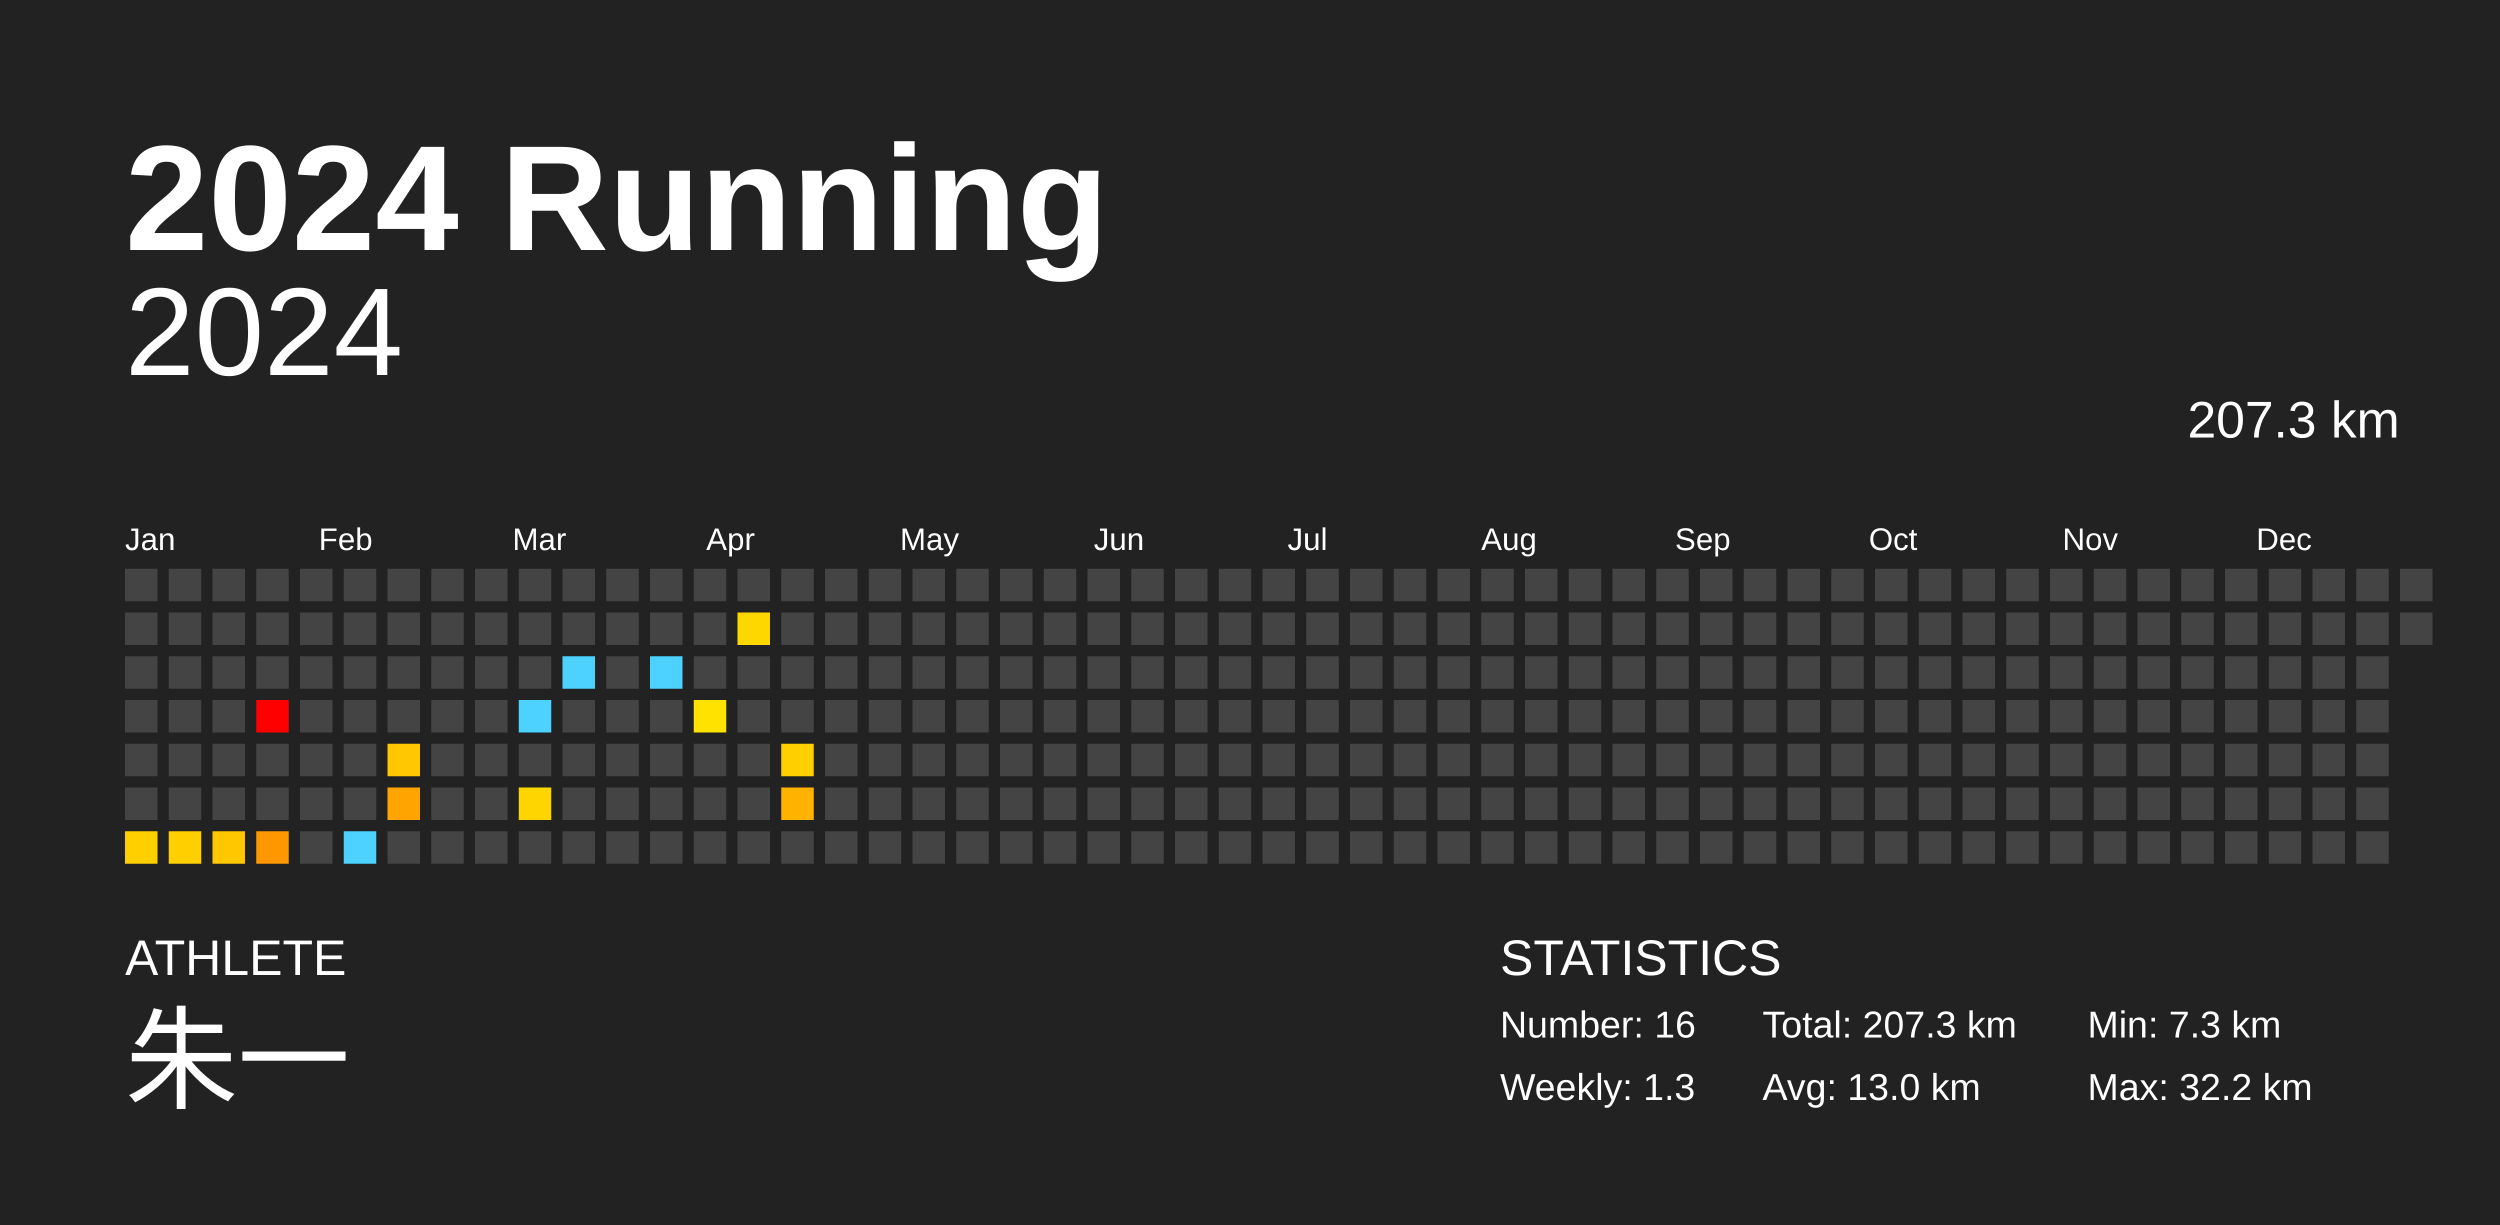
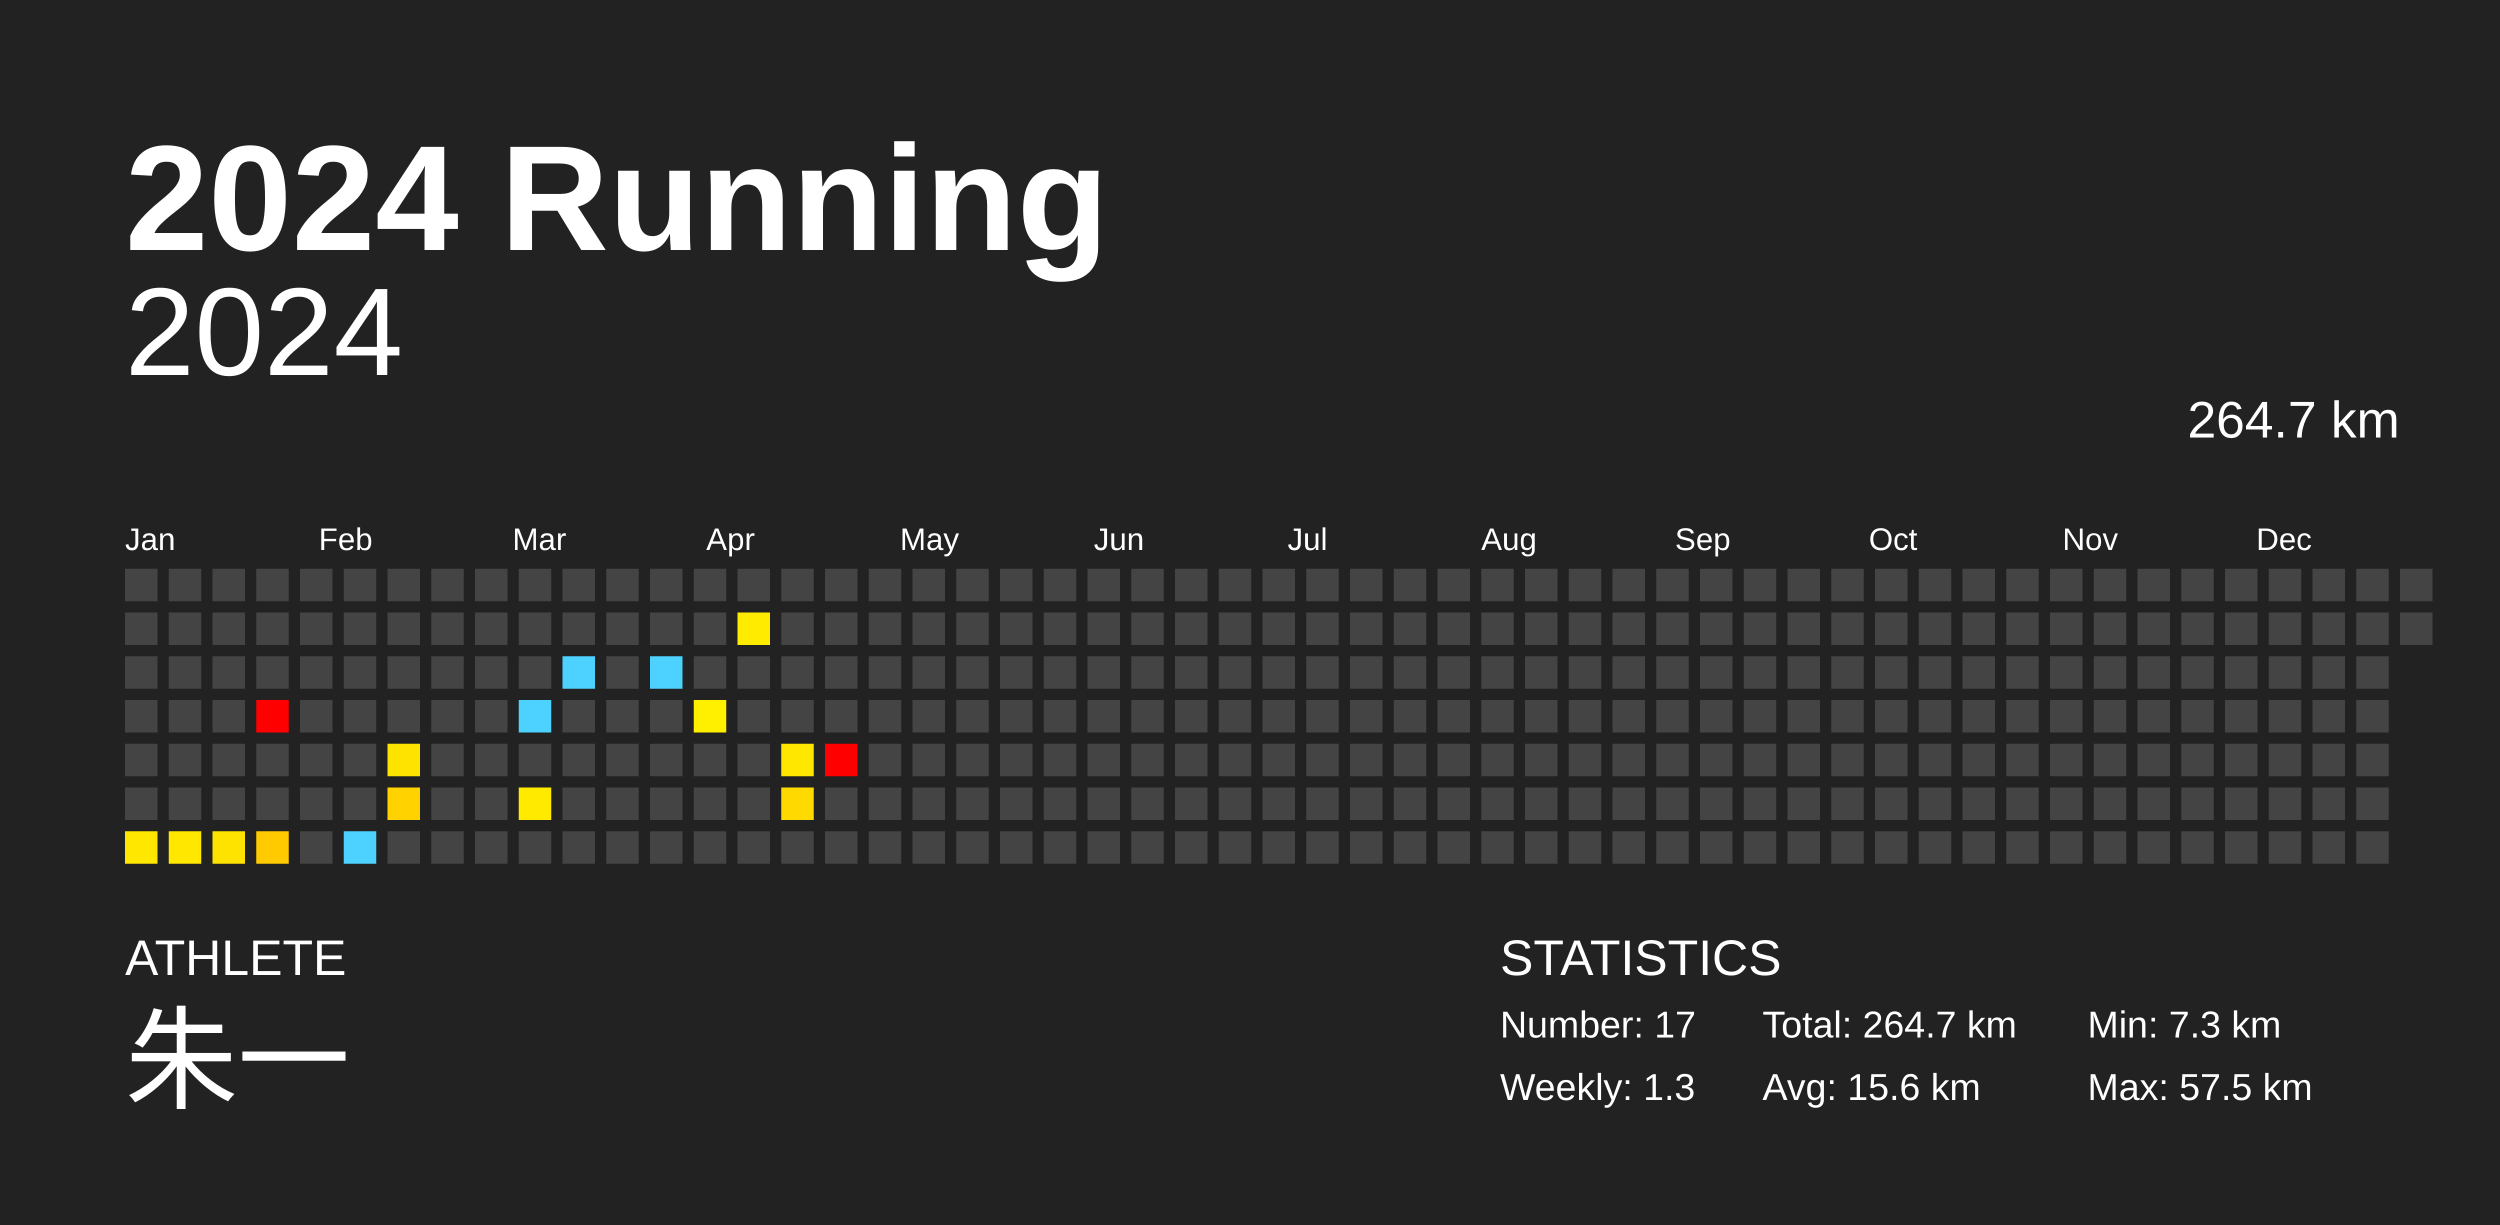
<svg xmlns="http://www.w3.org/2000/svg" baseProfile="full" height="98mm" version="1.1" viewBox="0,0,200,98" width="200mm">
  <defs />
  <rect fill="#222222" height="98" width="200" x="0" y="0" />
  <text fill="#FFFFFF" style="font-size:12px; font-family:Arial; font-weight:bold;" x="10" y="20">2024 Running</text>
  <text fill="#FFFFFF" style="font-size:4px; font-family:Arial" x="10" y="78">ATHLETE</text>
  <text fill="#FFFFFF" style="font-size:9px; font-family:Arial" x="10" y="88">朱一</text>
  <text fill="#FFFFFF" style="font-size:4px; font-family:Arial" x="120" y="78">STATISTICS</text>
-   <text fill="#FFFFFF" style="font-size:3px; font-family:Arial" x="120" y="83">Number: 16</text>
+   <text fill="#FFFFFF" style="font-size:3px; font-family:Arial" x="120" y="83">Number: 17</text>
  <text fill="#FFFFFF" style="font-size:3px; font-family:Arial" x="120" y="88">Weekly: 1.3</text>
-   <text fill="#FFFFFF" style="font-size:3px; font-family:Arial" x="141" y="83">Total: 207.3 km</text>
-   <text fill="#FFFFFF" style="font-size:3px; font-family:Arial" x="141" y="88">Avg: 13.0 km</text>
+   <text fill="#FFFFFF" style="font-size:3px; font-family:Arial" x="141" y="83">Total: 264.7 km</text>
+   <text fill="#FFFFFF" style="font-size:3px; font-family:Arial" x="141" y="88">Avg: 15.6 km</text>
  <text fill="#FFFFFF" style="font-size:3px; font-family:Arial" x="167" y="83">Min: 7.3 km</text>
-   <text fill="#FFFFFF" style="font-size:3px; font-family:Arial" x="167" y="88">Max: 32.2 km</text>
+   <text fill="#FFFFFF" style="font-size:3px; font-family:Arial" x="167" y="88">Max: 57.5 km</text>
  <text alignment-baseline="hanging" fill="#FFFFFF" style="font-size:10.0px; font-family:Arial;" x="10" y="30">2024</text>
-   <text alignment-baseline="hanging" fill="#FFFFFF" style="font-size:4.125px; font-family:Arial;" x="175" y="35">207.3 km</text>
+   <text alignment-baseline="hanging" fill="#FFFFFF" style="font-size:4.125px; font-family:Arial;" x="175" y="35">264.7 km</text>
  <text fill="#FFFFFF" style="font-size:2.5px; font-family:Arial" x="10.0" y="44">Jan</text>
  <text fill="#FFFFFF" style="font-size:2.5px; font-family:Arial" x="25.5" y="44">Feb</text>
  <text fill="#FFFFFF" style="font-size:2.5px; font-family:Arial" x="41.0" y="44">Mar</text>
  <text fill="#FFFFFF" style="font-size:2.5px; font-family:Arial" x="56.5" y="44">Apr</text>
  <text fill="#FFFFFF" style="font-size:2.5px; font-family:Arial" x="72.0" y="44">May</text>
  <text fill="#FFFFFF" style="font-size:2.5px; font-family:Arial" x="87.5" y="44">Jun</text>
  <text fill="#FFFFFF" style="font-size:2.5px; font-family:Arial" x="103.0" y="44">Jul</text>
  <text fill="#FFFFFF" style="font-size:2.5px; font-family:Arial" x="118.5" y="44">Aug</text>
  <text fill="#FFFFFF" style="font-size:2.5px; font-family:Arial" x="134.0" y="44">Sep</text>
  <text fill="#FFFFFF" style="font-size:2.5px; font-family:Arial" x="149.5" y="44">Oct</text>
  <text fill="#FFFFFF" style="font-size:2.5px; font-family:Arial" x="165.0" y="44">Nov</text>
  <text fill="#FFFFFF" style="font-size:2.5px; font-family:Arial" x="180.5" y="44">Dec</text>
  <rect fill="#444444" height="2.6" width="2.6" x="10.0" y="45.5" />
  <rect fill="#444444" height="2.6" width="2.6" x="10.0" y="49.0" />
  <rect fill="#444444" height="2.6" width="2.6" x="10.0" y="52.5" />
  <rect fill="#444444" height="2.6" width="2.6" x="10.0" y="56.0" />
  <rect fill="#444444" height="2.6" width="2.6" x="10.0" y="59.5" />
  <rect fill="#444444" height="2.6" width="2.6" x="10.0" y="63.0" />
-   <rect fill="#ffcf00" height="2.6" width="2.6" x="10.0" y="66.5" />
+   <rect fill="#ffe700" height="2.6" width="2.6" x="10.0" y="66.5" />
  <rect fill="#444444" height="2.6" width="2.6" x="13.5" y="45.5" />
  <rect fill="#444444" height="2.6" width="2.6" x="13.5" y="49.0" />
  <rect fill="#444444" height="2.6" width="2.6" x="13.5" y="52.5" />
  <rect fill="#444444" height="2.6" width="2.6" x="13.5" y="56.0" />
  <rect fill="#444444" height="2.6" width="2.6" x="13.5" y="59.5" />
  <rect fill="#444444" height="2.6" width="2.6" x="13.5" y="63.0" />
-   <rect fill="#ffcf00" height="2.6" width="2.6" x="13.5" y="66.5" />
+   <rect fill="#ffe700" height="2.6" width="2.6" x="13.5" y="66.5" />
  <rect fill="#444444" height="2.6" width="2.6" x="17.0" y="45.5" />
  <rect fill="#444444" height="2.6" width="2.6" x="17.0" y="49.0" />
  <rect fill="#444444" height="2.6" width="2.6" x="17.0" y="52.5" />
  <rect fill="#444444" height="2.6" width="2.6" x="17.0" y="56.0" />
  <rect fill="#444444" height="2.6" width="2.6" x="17.0" y="59.5" />
  <rect fill="#444444" height="2.6" width="2.6" x="17.0" y="63.0" />
-   <rect fill="#ffc700" height="2.6" width="2.6" x="17.0" y="66.5" />
+   <rect fill="#ffe300" height="2.6" width="2.6" x="17.0" y="66.5" />
  <rect fill="#444444" height="2.6" width="2.6" x="20.5" y="45.5" />
  <rect fill="#444444" height="2.6" width="2.6" x="20.5" y="49.0" />
  <rect fill="#444444" height="2.6" width="2.6" x="20.5" y="52.5" />
  <rect fill="red" height="2.6" width="2.6" x="20.5" y="56.0" />
  <rect fill="#444444" height="2.6" width="2.6" x="20.5" y="59.5" />
  <rect fill="#444444" height="2.6" width="2.6" x="20.5" y="63.0" />
-   <rect fill="#ff9700" height="2.6" width="2.6" x="20.5" y="66.5" />
+   <rect fill="#ffcb00" height="2.6" width="2.6" x="20.5" y="66.5" />
  <rect fill="#444444" height="2.6" width="2.6" x="24.0" y="45.5" />
  <rect fill="#444444" height="2.6" width="2.6" x="24.0" y="49.0" />
  <rect fill="#444444" height="2.6" width="2.6" x="24.0" y="52.5" />
  <rect fill="#444444" height="2.6" width="2.6" x="24.0" y="56.0" />
  <rect fill="#444444" height="2.6" width="2.6" x="24.0" y="59.5" />
  <rect fill="#444444" height="2.6" width="2.6" x="24.0" y="63.0" />
  <rect fill="#444444" height="2.6" width="2.6" x="24.0" y="66.5" />
  <rect fill="#444444" height="2.6" width="2.6" x="27.5" y="45.5" />
  <rect fill="#444444" height="2.6" width="2.6" x="27.5" y="49.0" />
  <rect fill="#444444" height="2.6" width="2.6" x="27.5" y="52.5" />
  <rect fill="#444444" height="2.6" width="2.6" x="27.5" y="56.0" />
  <rect fill="#444444" height="2.6" width="2.6" x="27.5" y="59.5" />
  <rect fill="#444444" height="2.6" width="2.6" x="27.5" y="63.0" />
  <rect fill="#4dd2ff" height="2.6" width="2.6" x="27.5" y="66.5" />
  <rect fill="#444444" height="2.6" width="2.6" x="31.0" y="45.5" />
  <rect fill="#444444" height="2.6" width="2.6" x="31.0" y="49.0" />
  <rect fill="#444444" height="2.6" width="2.6" x="31.0" y="52.5" />
  <rect fill="#444444" height="2.6" width="2.6" x="31.0" y="56.0" />
-   <rect fill="#ffc700" height="2.6" width="2.6" x="31.0" y="59.5" />
-   <rect fill="#ffa400" height="2.6" width="2.6" x="31.0" y="63.0" />
+   <rect fill="#ffe300" height="2.6" width="2.6" x="31.0" y="59.5" />
+   <rect fill="#ffd200" height="2.6" width="2.6" x="31.0" y="63.0" />
  <rect fill="#444444" height="2.6" width="2.6" x="31.0" y="66.5" />
  <rect fill="#444444" height="2.6" width="2.6" x="34.5" y="45.5" />
  <rect fill="#444444" height="2.6" width="2.6" x="34.5" y="49.0" />
  <rect fill="#444444" height="2.6" width="2.6" x="34.5" y="52.5" />
  <rect fill="#444444" height="2.6" width="2.6" x="34.5" y="56.0" />
  <rect fill="#444444" height="2.6" width="2.6" x="34.5" y="59.5" />
  <rect fill="#444444" height="2.6" width="2.6" x="34.5" y="63.0" />
  <rect fill="#444444" height="2.6" width="2.6" x="34.5" y="66.5" />
  <rect fill="#444444" height="2.6" width="2.6" x="38.0" y="45.5" />
  <rect fill="#444444" height="2.6" width="2.6" x="38.0" y="49.0" />
  <rect fill="#444444" height="2.6" width="2.6" x="38.0" y="52.5" />
  <rect fill="#444444" height="2.6" width="2.6" x="38.0" y="56.0" />
  <rect fill="#444444" height="2.6" width="2.6" x="38.0" y="59.5" />
  <rect fill="#444444" height="2.6" width="2.6" x="38.0" y="63.0" />
  <rect fill="#444444" height="2.6" width="2.6" x="38.0" y="66.5" />
  <rect fill="#444444" height="2.6" width="2.6" x="41.5" y="45.5" />
  <rect fill="#444444" height="2.6" width="2.6" x="41.5" y="49.0" />
  <rect fill="#444444" height="2.6" width="2.6" x="41.5" y="52.5" />
  <rect fill="#4dd2ff" height="2.6" width="2.6" x="41.5" y="56.0" />
  <rect fill="#444444" height="2.6" width="2.6" x="41.5" y="59.5" />
-   <rect fill="#ffd500" height="2.6" width="2.6" x="41.5" y="63.0" />
+   <rect fill="#ffea00" height="2.6" width="2.6" x="41.5" y="63.0" />
  <rect fill="#444444" height="2.6" width="2.6" x="41.5" y="66.5" />
  <rect fill="#444444" height="2.6" width="2.6" x="45.0" y="45.5" />
  <rect fill="#444444" height="2.6" width="2.6" x="45.0" y="49.0" />
  <rect fill="#4dd2ff" height="2.6" width="2.6" x="45.0" y="52.5" />
  <rect fill="#444444" height="2.6" width="2.6" x="45.0" y="56.0" />
  <rect fill="#444444" height="2.6" width="2.6" x="45.0" y="59.5" />
  <rect fill="#444444" height="2.6" width="2.6" x="45.0" y="63.0" />
  <rect fill="#444444" height="2.6" width="2.6" x="45.0" y="66.5" />
  <rect fill="#444444" height="2.6" width="2.6" x="48.5" y="45.5" />
  <rect fill="#444444" height="2.6" width="2.6" x="48.5" y="49.0" />
  <rect fill="#444444" height="2.6" width="2.6" x="48.5" y="52.5" />
  <rect fill="#444444" height="2.6" width="2.6" x="48.5" y="56.0" />
  <rect fill="#444444" height="2.6" width="2.6" x="48.5" y="59.5" />
  <rect fill="#444444" height="2.6" width="2.6" x="48.5" y="63.0" />
  <rect fill="#444444" height="2.6" width="2.6" x="48.5" y="66.5" />
  <rect fill="#444444" height="2.6" width="2.6" x="52.0" y="45.5" />
  <rect fill="#444444" height="2.6" width="2.6" x="52.0" y="49.0" />
  <rect fill="#4dd2ff" height="2.6" width="2.6" x="52.0" y="52.5" />
  <rect fill="#444444" height="2.6" width="2.6" x="52.0" y="56.0" />
  <rect fill="#444444" height="2.6" width="2.6" x="52.0" y="59.5" />
  <rect fill="#444444" height="2.6" width="2.6" x="52.0" y="63.0" />
  <rect fill="#444444" height="2.6" width="2.6" x="52.0" y="66.5" />
  <rect fill="#444444" height="2.6" width="2.6" x="55.5" y="45.5" />
  <rect fill="#444444" height="2.6" width="2.6" x="55.5" y="49.0" />
  <rect fill="#444444" height="2.6" width="2.6" x="55.5" y="52.5" />
-   <rect fill="#ffe200" height="2.6" width="2.6" x="55.5" y="56.0" />
+   <rect fill="#fff000" height="2.6" width="2.6" x="55.5" y="56.0" />
  <rect fill="#444444" height="2.6" width="2.6" x="55.5" y="59.5" />
  <rect fill="#444444" height="2.6" width="2.6" x="55.5" y="63.0" />
  <rect fill="#444444" height="2.6" width="2.6" x="55.5" y="66.5" />
  <rect fill="#444444" height="2.6" width="2.6" x="59.0" y="45.5" />
-   <rect fill="#ffd700" height="2.6" width="2.6" x="59.0" y="49.0" />
+   <rect fill="#ffeb00" height="2.6" width="2.6" x="59.0" y="49.0" />
  <rect fill="#444444" height="2.6" width="2.6" x="59.0" y="52.5" />
  <rect fill="#444444" height="2.6" width="2.6" x="59.0" y="56.0" />
  <rect fill="#444444" height="2.6" width="2.6" x="59.0" y="59.5" />
  <rect fill="#444444" height="2.6" width="2.6" x="59.0" y="63.0" />
  <rect fill="#444444" height="2.6" width="2.6" x="59.0" y="66.5" />
  <rect fill="#444444" height="2.6" width="2.6" x="62.5" y="45.5" />
  <rect fill="#444444" height="2.6" width="2.6" x="62.5" y="49.0" />
  <rect fill="#444444" height="2.6" width="2.6" x="62.5" y="52.5" />
  <rect fill="#444444" height="2.6" width="2.6" x="62.5" y="56.0" />
-   <rect fill="#ffcf00" height="2.6" width="2.6" x="62.5" y="59.5" />
-   <rect fill="#ffb300" height="2.6" width="2.6" x="62.5" y="63.0" />
+   <rect fill="#ffe700" height="2.6" width="2.6" x="62.5" y="59.5" />
+   <rect fill="#ffd900" height="2.6" width="2.6" x="62.5" y="63.0" />
  <rect fill="#444444" height="2.6" width="2.6" x="62.5" y="66.5" />
  <rect fill="#444444" height="2.6" width="2.6" x="66.0" y="45.5" />
  <rect fill="#444444" height="2.6" width="2.6" x="66.0" y="49.0" />
  <rect fill="#444444" height="2.6" width="2.6" x="66.0" y="52.5" />
  <rect fill="#444444" height="2.6" width="2.6" x="66.0" y="56.0" />
-   <rect fill="#444444" height="2.6" width="2.6" x="66.0" y="59.5" />
+   <rect fill="red" height="2.6" width="2.6" x="66.0" y="59.5" />
  <rect fill="#444444" height="2.6" width="2.6" x="66.0" y="63.0" />
  <rect fill="#444444" height="2.6" width="2.6" x="66.0" y="66.5" />
  <rect fill="#444444" height="2.6" width="2.6" x="69.5" y="45.5" />
  <rect fill="#444444" height="2.6" width="2.6" x="69.5" y="49.0" />
  <rect fill="#444444" height="2.6" width="2.6" x="69.5" y="52.5" />
  <rect fill="#444444" height="2.6" width="2.6" x="69.5" y="56.0" />
  <rect fill="#444444" height="2.6" width="2.6" x="69.5" y="59.5" />
  <rect fill="#444444" height="2.6" width="2.6" x="69.5" y="63.0" />
  <rect fill="#444444" height="2.6" width="2.6" x="69.5" y="66.5" />
  <rect fill="#444444" height="2.6" width="2.6" x="73.0" y="45.5" />
  <rect fill="#444444" height="2.6" width="2.6" x="73.0" y="49.0" />
  <rect fill="#444444" height="2.6" width="2.6" x="73.0" y="52.5" />
  <rect fill="#444444" height="2.6" width="2.6" x="73.0" y="56.0" />
  <rect fill="#444444" height="2.6" width="2.6" x="73.0" y="59.5" />
  <rect fill="#444444" height="2.6" width="2.6" x="73.0" y="63.0" />
  <rect fill="#444444" height="2.6" width="2.6" x="73.0" y="66.5" />
  <rect fill="#444444" height="2.6" width="2.6" x="76.5" y="45.5" />
  <rect fill="#444444" height="2.6" width="2.6" x="76.5" y="49.0" />
  <rect fill="#444444" height="2.6" width="2.6" x="76.5" y="52.5" />
  <rect fill="#444444" height="2.6" width="2.6" x="76.5" y="56.0" />
  <rect fill="#444444" height="2.6" width="2.6" x="76.5" y="59.5" />
  <rect fill="#444444" height="2.6" width="2.6" x="76.5" y="63.0" />
  <rect fill="#444444" height="2.6" width="2.6" x="76.5" y="66.5" />
  <rect fill="#444444" height="2.6" width="2.6" x="80.0" y="45.5" />
  <rect fill="#444444" height="2.6" width="2.6" x="80.0" y="49.0" />
  <rect fill="#444444" height="2.6" width="2.6" x="80.0" y="52.5" />
  <rect fill="#444444" height="2.6" width="2.6" x="80.0" y="56.0" />
  <rect fill="#444444" height="2.6" width="2.6" x="80.0" y="59.5" />
  <rect fill="#444444" height="2.6" width="2.6" x="80.0" y="63.0" />
  <rect fill="#444444" height="2.6" width="2.6" x="80.0" y="66.5" />
  <rect fill="#444444" height="2.6" width="2.6" x="83.5" y="45.5" />
  <rect fill="#444444" height="2.6" width="2.6" x="83.5" y="49.0" />
  <rect fill="#444444" height="2.6" width="2.6" x="83.5" y="52.5" />
  <rect fill="#444444" height="2.6" width="2.6" x="83.5" y="56.0" />
  <rect fill="#444444" height="2.6" width="2.6" x="83.5" y="59.5" />
  <rect fill="#444444" height="2.6" width="2.6" x="83.5" y="63.0" />
  <rect fill="#444444" height="2.6" width="2.6" x="83.5" y="66.5" />
  <rect fill="#444444" height="2.6" width="2.6" x="87.0" y="45.5" />
  <rect fill="#444444" height="2.6" width="2.6" x="87.0" y="49.0" />
  <rect fill="#444444" height="2.6" width="2.6" x="87.0" y="52.5" />
  <rect fill="#444444" height="2.6" width="2.6" x="87.0" y="56.0" />
  <rect fill="#444444" height="2.6" width="2.6" x="87.0" y="59.5" />
  <rect fill="#444444" height="2.6" width="2.6" x="87.0" y="63.0" />
  <rect fill="#444444" height="2.6" width="2.6" x="87.0" y="66.5" />
  <rect fill="#444444" height="2.6" width="2.6" x="90.5" y="45.5" />
  <rect fill="#444444" height="2.6" width="2.6" x="90.5" y="49.0" />
  <rect fill="#444444" height="2.6" width="2.6" x="90.5" y="52.5" />
  <rect fill="#444444" height="2.6" width="2.6" x="90.5" y="56.0" />
  <rect fill="#444444" height="2.6" width="2.6" x="90.5" y="59.5" />
  <rect fill="#444444" height="2.6" width="2.6" x="90.5" y="63.0" />
  <rect fill="#444444" height="2.6" width="2.6" x="90.5" y="66.5" />
  <rect fill="#444444" height="2.6" width="2.6" x="94.0" y="45.5" />
  <rect fill="#444444" height="2.6" width="2.6" x="94.0" y="49.0" />
  <rect fill="#444444" height="2.6" width="2.6" x="94.0" y="52.5" />
  <rect fill="#444444" height="2.6" width="2.6" x="94.0" y="56.0" />
  <rect fill="#444444" height="2.6" width="2.6" x="94.0" y="59.5" />
  <rect fill="#444444" height="2.6" width="2.6" x="94.0" y="63.0" />
  <rect fill="#444444" height="2.6" width="2.6" x="94.0" y="66.5" />
  <rect fill="#444444" height="2.6" width="2.6" x="97.5" y="45.5" />
  <rect fill="#444444" height="2.6" width="2.6" x="97.5" y="49.0" />
  <rect fill="#444444" height="2.6" width="2.6" x="97.5" y="52.5" />
  <rect fill="#444444" height="2.6" width="2.6" x="97.5" y="56.0" />
  <rect fill="#444444" height="2.6" width="2.6" x="97.5" y="59.5" />
  <rect fill="#444444" height="2.6" width="2.6" x="97.5" y="63.0" />
  <rect fill="#444444" height="2.6" width="2.6" x="97.5" y="66.5" />
  <rect fill="#444444" height="2.6" width="2.6" x="101.0" y="45.5" />
  <rect fill="#444444" height="2.6" width="2.6" x="101.0" y="49.0" />
  <rect fill="#444444" height="2.6" width="2.6" x="101.0" y="52.5" />
  <rect fill="#444444" height="2.6" width="2.6" x="101.0" y="56.0" />
  <rect fill="#444444" height="2.6" width="2.6" x="101.0" y="59.5" />
  <rect fill="#444444" height="2.6" width="2.6" x="101.0" y="63.0" />
  <rect fill="#444444" height="2.6" width="2.6" x="101.0" y="66.5" />
  <rect fill="#444444" height="2.6" width="2.6" x="104.5" y="45.5" />
  <rect fill="#444444" height="2.6" width="2.6" x="104.5" y="49.0" />
  <rect fill="#444444" height="2.6" width="2.6" x="104.5" y="52.5" />
  <rect fill="#444444" height="2.6" width="2.6" x="104.5" y="56.0" />
  <rect fill="#444444" height="2.6" width="2.6" x="104.5" y="59.5" />
  <rect fill="#444444" height="2.6" width="2.6" x="104.5" y="63.0" />
  <rect fill="#444444" height="2.6" width="2.6" x="104.5" y="66.5" />
  <rect fill="#444444" height="2.6" width="2.6" x="108.0" y="45.5" />
  <rect fill="#444444" height="2.6" width="2.6" x="108.0" y="49.0" />
  <rect fill="#444444" height="2.6" width="2.6" x="108.0" y="52.5" />
  <rect fill="#444444" height="2.6" width="2.6" x="108.0" y="56.0" />
  <rect fill="#444444" height="2.6" width="2.6" x="108.0" y="59.5" />
  <rect fill="#444444" height="2.6" width="2.6" x="108.0" y="63.0" />
  <rect fill="#444444" height="2.6" width="2.6" x="108.0" y="66.5" />
  <rect fill="#444444" height="2.6" width="2.6" x="111.5" y="45.5" />
  <rect fill="#444444" height="2.6" width="2.6" x="111.5" y="49.0" />
  <rect fill="#444444" height="2.6" width="2.6" x="111.5" y="52.5" />
  <rect fill="#444444" height="2.6" width="2.6" x="111.5" y="56.0" />
  <rect fill="#444444" height="2.6" width="2.6" x="111.5" y="59.5" />
  <rect fill="#444444" height="2.6" width="2.6" x="111.5" y="63.0" />
  <rect fill="#444444" height="2.6" width="2.6" x="111.5" y="66.5" />
  <rect fill="#444444" height="2.6" width="2.6" x="115.0" y="45.5" />
  <rect fill="#444444" height="2.6" width="2.6" x="115.0" y="49.0" />
  <rect fill="#444444" height="2.6" width="2.6" x="115.0" y="52.5" />
  <rect fill="#444444" height="2.6" width="2.6" x="115.0" y="56.0" />
  <rect fill="#444444" height="2.6" width="2.6" x="115.0" y="59.5" />
  <rect fill="#444444" height="2.6" width="2.6" x="115.0" y="63.0" />
  <rect fill="#444444" height="2.6" width="2.6" x="115.0" y="66.5" />
  <rect fill="#444444" height="2.6" width="2.6" x="118.5" y="45.5" />
  <rect fill="#444444" height="2.6" width="2.6" x="118.5" y="49.0" />
  <rect fill="#444444" height="2.6" width="2.6" x="118.5" y="52.5" />
  <rect fill="#444444" height="2.6" width="2.6" x="118.5" y="56.0" />
  <rect fill="#444444" height="2.6" width="2.6" x="118.5" y="59.5" />
  <rect fill="#444444" height="2.6" width="2.6" x="118.5" y="63.0" />
  <rect fill="#444444" height="2.6" width="2.6" x="118.5" y="66.5" />
  <rect fill="#444444" height="2.6" width="2.6" x="122.0" y="45.5" />
  <rect fill="#444444" height="2.6" width="2.6" x="122.0" y="49.0" />
  <rect fill="#444444" height="2.6" width="2.6" x="122.0" y="52.5" />
  <rect fill="#444444" height="2.6" width="2.6" x="122.0" y="56.0" />
  <rect fill="#444444" height="2.6" width="2.6" x="122.0" y="59.5" />
  <rect fill="#444444" height="2.6" width="2.6" x="122.0" y="63.0" />
  <rect fill="#444444" height="2.6" width="2.6" x="122.0" y="66.5" />
  <rect fill="#444444" height="2.6" width="2.6" x="125.5" y="45.5" />
  <rect fill="#444444" height="2.6" width="2.6" x="125.5" y="49.0" />
  <rect fill="#444444" height="2.6" width="2.6" x="125.5" y="52.5" />
  <rect fill="#444444" height="2.6" width="2.6" x="125.5" y="56.0" />
  <rect fill="#444444" height="2.6" width="2.6" x="125.5" y="59.5" />
  <rect fill="#444444" height="2.6" width="2.6" x="125.5" y="63.0" />
  <rect fill="#444444" height="2.6" width="2.6" x="125.5" y="66.5" />
  <rect fill="#444444" height="2.6" width="2.6" x="129.0" y="45.5" />
  <rect fill="#444444" height="2.6" width="2.6" x="129.0" y="49.0" />
  <rect fill="#444444" height="2.6" width="2.6" x="129.0" y="52.5" />
  <rect fill="#444444" height="2.6" width="2.6" x="129.0" y="56.0" />
  <rect fill="#444444" height="2.6" width="2.6" x="129.0" y="59.5" />
  <rect fill="#444444" height="2.6" width="2.6" x="129.0" y="63.0" />
  <rect fill="#444444" height="2.6" width="2.6" x="129.0" y="66.5" />
  <rect fill="#444444" height="2.6" width="2.6" x="132.5" y="45.5" />
  <rect fill="#444444" height="2.6" width="2.6" x="132.5" y="49.0" />
  <rect fill="#444444" height="2.6" width="2.6" x="132.5" y="52.5" />
  <rect fill="#444444" height="2.6" width="2.6" x="132.5" y="56.0" />
  <rect fill="#444444" height="2.6" width="2.6" x="132.5" y="59.5" />
  <rect fill="#444444" height="2.6" width="2.6" x="132.5" y="63.0" />
  <rect fill="#444444" height="2.6" width="2.6" x="132.5" y="66.5" />
  <rect fill="#444444" height="2.6" width="2.6" x="136.0" y="45.5" />
  <rect fill="#444444" height="2.6" width="2.6" x="136.0" y="49.0" />
  <rect fill="#444444" height="2.6" width="2.6" x="136.0" y="52.5" />
  <rect fill="#444444" height="2.6" width="2.6" x="136.0" y="56.0" />
  <rect fill="#444444" height="2.6" width="2.6" x="136.0" y="59.5" />
  <rect fill="#444444" height="2.6" width="2.6" x="136.0" y="63.0" />
  <rect fill="#444444" height="2.6" width="2.6" x="136.0" y="66.5" />
  <rect fill="#444444" height="2.6" width="2.6" x="139.5" y="45.5" />
  <rect fill="#444444" height="2.6" width="2.6" x="139.5" y="49.0" />
  <rect fill="#444444" height="2.6" width="2.6" x="139.5" y="52.5" />
  <rect fill="#444444" height="2.6" width="2.6" x="139.5" y="56.0" />
  <rect fill="#444444" height="2.6" width="2.6" x="139.5" y="59.5" />
  <rect fill="#444444" height="2.6" width="2.6" x="139.5" y="63.0" />
  <rect fill="#444444" height="2.6" width="2.6" x="139.5" y="66.5" />
  <rect fill="#444444" height="2.6" width="2.6" x="143.0" y="45.5" />
  <rect fill="#444444" height="2.6" width="2.6" x="143.0" y="49.0" />
  <rect fill="#444444" height="2.6" width="2.6" x="143.0" y="52.5" />
  <rect fill="#444444" height="2.6" width="2.6" x="143.0" y="56.0" />
  <rect fill="#444444" height="2.6" width="2.6" x="143.0" y="59.5" />
  <rect fill="#444444" height="2.6" width="2.6" x="143.0" y="63.0" />
  <rect fill="#444444" height="2.6" width="2.6" x="143.0" y="66.5" />
  <rect fill="#444444" height="2.6" width="2.6" x="146.5" y="45.5" />
  <rect fill="#444444" height="2.6" width="2.6" x="146.5" y="49.0" />
  <rect fill="#444444" height="2.6" width="2.6" x="146.5" y="52.5" />
  <rect fill="#444444" height="2.6" width="2.6" x="146.5" y="56.0" />
  <rect fill="#444444" height="2.6" width="2.6" x="146.5" y="59.5" />
  <rect fill="#444444" height="2.6" width="2.6" x="146.5" y="63.0" />
  <rect fill="#444444" height="2.6" width="2.6" x="146.5" y="66.5" />
  <rect fill="#444444" height="2.6" width="2.6" x="150.0" y="45.5" />
  <rect fill="#444444" height="2.6" width="2.6" x="150.0" y="49.0" />
  <rect fill="#444444" height="2.6" width="2.6" x="150.0" y="52.5" />
  <rect fill="#444444" height="2.6" width="2.6" x="150.0" y="56.0" />
  <rect fill="#444444" height="2.6" width="2.6" x="150.0" y="59.5" />
  <rect fill="#444444" height="2.6" width="2.6" x="150.0" y="63.0" />
  <rect fill="#444444" height="2.6" width="2.6" x="150.0" y="66.5" />
  <rect fill="#444444" height="2.6" width="2.6" x="153.5" y="45.5" />
  <rect fill="#444444" height="2.6" width="2.6" x="153.5" y="49.0" />
  <rect fill="#444444" height="2.6" width="2.6" x="153.5" y="52.5" />
  <rect fill="#444444" height="2.6" width="2.6" x="153.5" y="56.0" />
  <rect fill="#444444" height="2.6" width="2.6" x="153.5" y="59.5" />
  <rect fill="#444444" height="2.6" width="2.6" x="153.5" y="63.0" />
  <rect fill="#444444" height="2.6" width="2.6" x="153.5" y="66.5" />
  <rect fill="#444444" height="2.6" width="2.6" x="157.0" y="45.5" />
  <rect fill="#444444" height="2.6" width="2.6" x="157.0" y="49.0" />
  <rect fill="#444444" height="2.6" width="2.6" x="157.0" y="52.5" />
  <rect fill="#444444" height="2.6" width="2.6" x="157.0" y="56.0" />
  <rect fill="#444444" height="2.6" width="2.6" x="157.0" y="59.5" />
  <rect fill="#444444" height="2.6" width="2.6" x="157.0" y="63.0" />
  <rect fill="#444444" height="2.6" width="2.6" x="157.0" y="66.5" />
  <rect fill="#444444" height="2.6" width="2.6" x="160.5" y="45.5" />
  <rect fill="#444444" height="2.6" width="2.6" x="160.5" y="49.0" />
  <rect fill="#444444" height="2.6" width="2.6" x="160.5" y="52.5" />
  <rect fill="#444444" height="2.6" width="2.6" x="160.5" y="56.0" />
  <rect fill="#444444" height="2.6" width="2.6" x="160.5" y="59.5" />
  <rect fill="#444444" height="2.6" width="2.6" x="160.5" y="63.0" />
  <rect fill="#444444" height="2.6" width="2.6" x="160.5" y="66.5" />
  <rect fill="#444444" height="2.6" width="2.6" x="164.0" y="45.5" />
  <rect fill="#444444" height="2.6" width="2.6" x="164.0" y="49.0" />
  <rect fill="#444444" height="2.6" width="2.6" x="164.0" y="52.5" />
  <rect fill="#444444" height="2.6" width="2.6" x="164.0" y="56.0" />
  <rect fill="#444444" height="2.6" width="2.6" x="164.0" y="59.5" />
  <rect fill="#444444" height="2.6" width="2.6" x="164.0" y="63.0" />
  <rect fill="#444444" height="2.6" width="2.6" x="164.0" y="66.5" />
  <rect fill="#444444" height="2.6" width="2.6" x="167.5" y="45.5" />
  <rect fill="#444444" height="2.6" width="2.6" x="167.5" y="49.0" />
  <rect fill="#444444" height="2.6" width="2.6" x="167.5" y="52.5" />
  <rect fill="#444444" height="2.6" width="2.6" x="167.5" y="56.0" />
  <rect fill="#444444" height="2.6" width="2.6" x="167.5" y="59.5" />
  <rect fill="#444444" height="2.6" width="2.6" x="167.5" y="63.0" />
  <rect fill="#444444" height="2.6" width="2.6" x="167.5" y="66.5" />
  <rect fill="#444444" height="2.6" width="2.6" x="171.0" y="45.5" />
  <rect fill="#444444" height="2.6" width="2.6" x="171.0" y="49.0" />
  <rect fill="#444444" height="2.6" width="2.6" x="171.0" y="52.5" />
  <rect fill="#444444" height="2.6" width="2.6" x="171.0" y="56.0" />
  <rect fill="#444444" height="2.6" width="2.6" x="171.0" y="59.5" />
  <rect fill="#444444" height="2.6" width="2.6" x="171.0" y="63.0" />
  <rect fill="#444444" height="2.6" width="2.6" x="171.0" y="66.5" />
  <rect fill="#444444" height="2.6" width="2.6" x="174.5" y="45.5" />
  <rect fill="#444444" height="2.6" width="2.6" x="174.5" y="49.0" />
  <rect fill="#444444" height="2.6" width="2.6" x="174.5" y="52.5" />
  <rect fill="#444444" height="2.6" width="2.6" x="174.5" y="56.0" />
  <rect fill="#444444" height="2.6" width="2.6" x="174.5" y="59.5" />
  <rect fill="#444444" height="2.6" width="2.6" x="174.5" y="63.0" />
  <rect fill="#444444" height="2.6" width="2.6" x="174.5" y="66.5" />
  <rect fill="#444444" height="2.6" width="2.6" x="178.0" y="45.5" />
  <rect fill="#444444" height="2.6" width="2.6" x="178.0" y="49.0" />
  <rect fill="#444444" height="2.6" width="2.6" x="178.0" y="52.5" />
  <rect fill="#444444" height="2.6" width="2.6" x="178.0" y="56.0" />
  <rect fill="#444444" height="2.6" width="2.6" x="178.0" y="59.5" />
  <rect fill="#444444" height="2.6" width="2.6" x="178.0" y="63.0" />
  <rect fill="#444444" height="2.6" width="2.6" x="178.0" y="66.5" />
  <rect fill="#444444" height="2.6" width="2.6" x="181.5" y="45.5" />
  <rect fill="#444444" height="2.6" width="2.6" x="181.5" y="49.0" />
  <rect fill="#444444" height="2.6" width="2.6" x="181.5" y="52.5" />
  <rect fill="#444444" height="2.6" width="2.6" x="181.5" y="56.0" />
  <rect fill="#444444" height="2.6" width="2.6" x="181.5" y="59.5" />
  <rect fill="#444444" height="2.6" width="2.6" x="181.5" y="63.0" />
  <rect fill="#444444" height="2.6" width="2.6" x="181.5" y="66.5" />
  <rect fill="#444444" height="2.6" width="2.6" x="185.0" y="45.5" />
  <rect fill="#444444" height="2.6" width="2.6" x="185.0" y="49.0" />
  <rect fill="#444444" height="2.6" width="2.6" x="185.0" y="52.5" />
  <rect fill="#444444" height="2.6" width="2.6" x="185.0" y="56.0" />
  <rect fill="#444444" height="2.6" width="2.6" x="185.0" y="59.5" />
  <rect fill="#444444" height="2.6" width="2.6" x="185.0" y="63.0" />
  <rect fill="#444444" height="2.6" width="2.6" x="185.0" y="66.5" />
  <rect fill="#444444" height="2.6" width="2.6" x="188.5" y="45.5" />
  <rect fill="#444444" height="2.6" width="2.6" x="188.5" y="49.0" />
  <rect fill="#444444" height="2.6" width="2.6" x="188.5" y="52.5" />
  <rect fill="#444444" height="2.6" width="2.6" x="188.5" y="56.0" />
  <rect fill="#444444" height="2.6" width="2.6" x="188.5" y="59.5" />
  <rect fill="#444444" height="2.6" width="2.6" x="188.5" y="63.0" />
  <rect fill="#444444" height="2.6" width="2.6" x="188.5" y="66.5" />
  <rect fill="#444444" height="2.6" width="2.6" x="192.0" y="45.5" />
  <rect fill="#444444" height="2.6" width="2.6" x="192.0" y="49.0" />
</svg>
